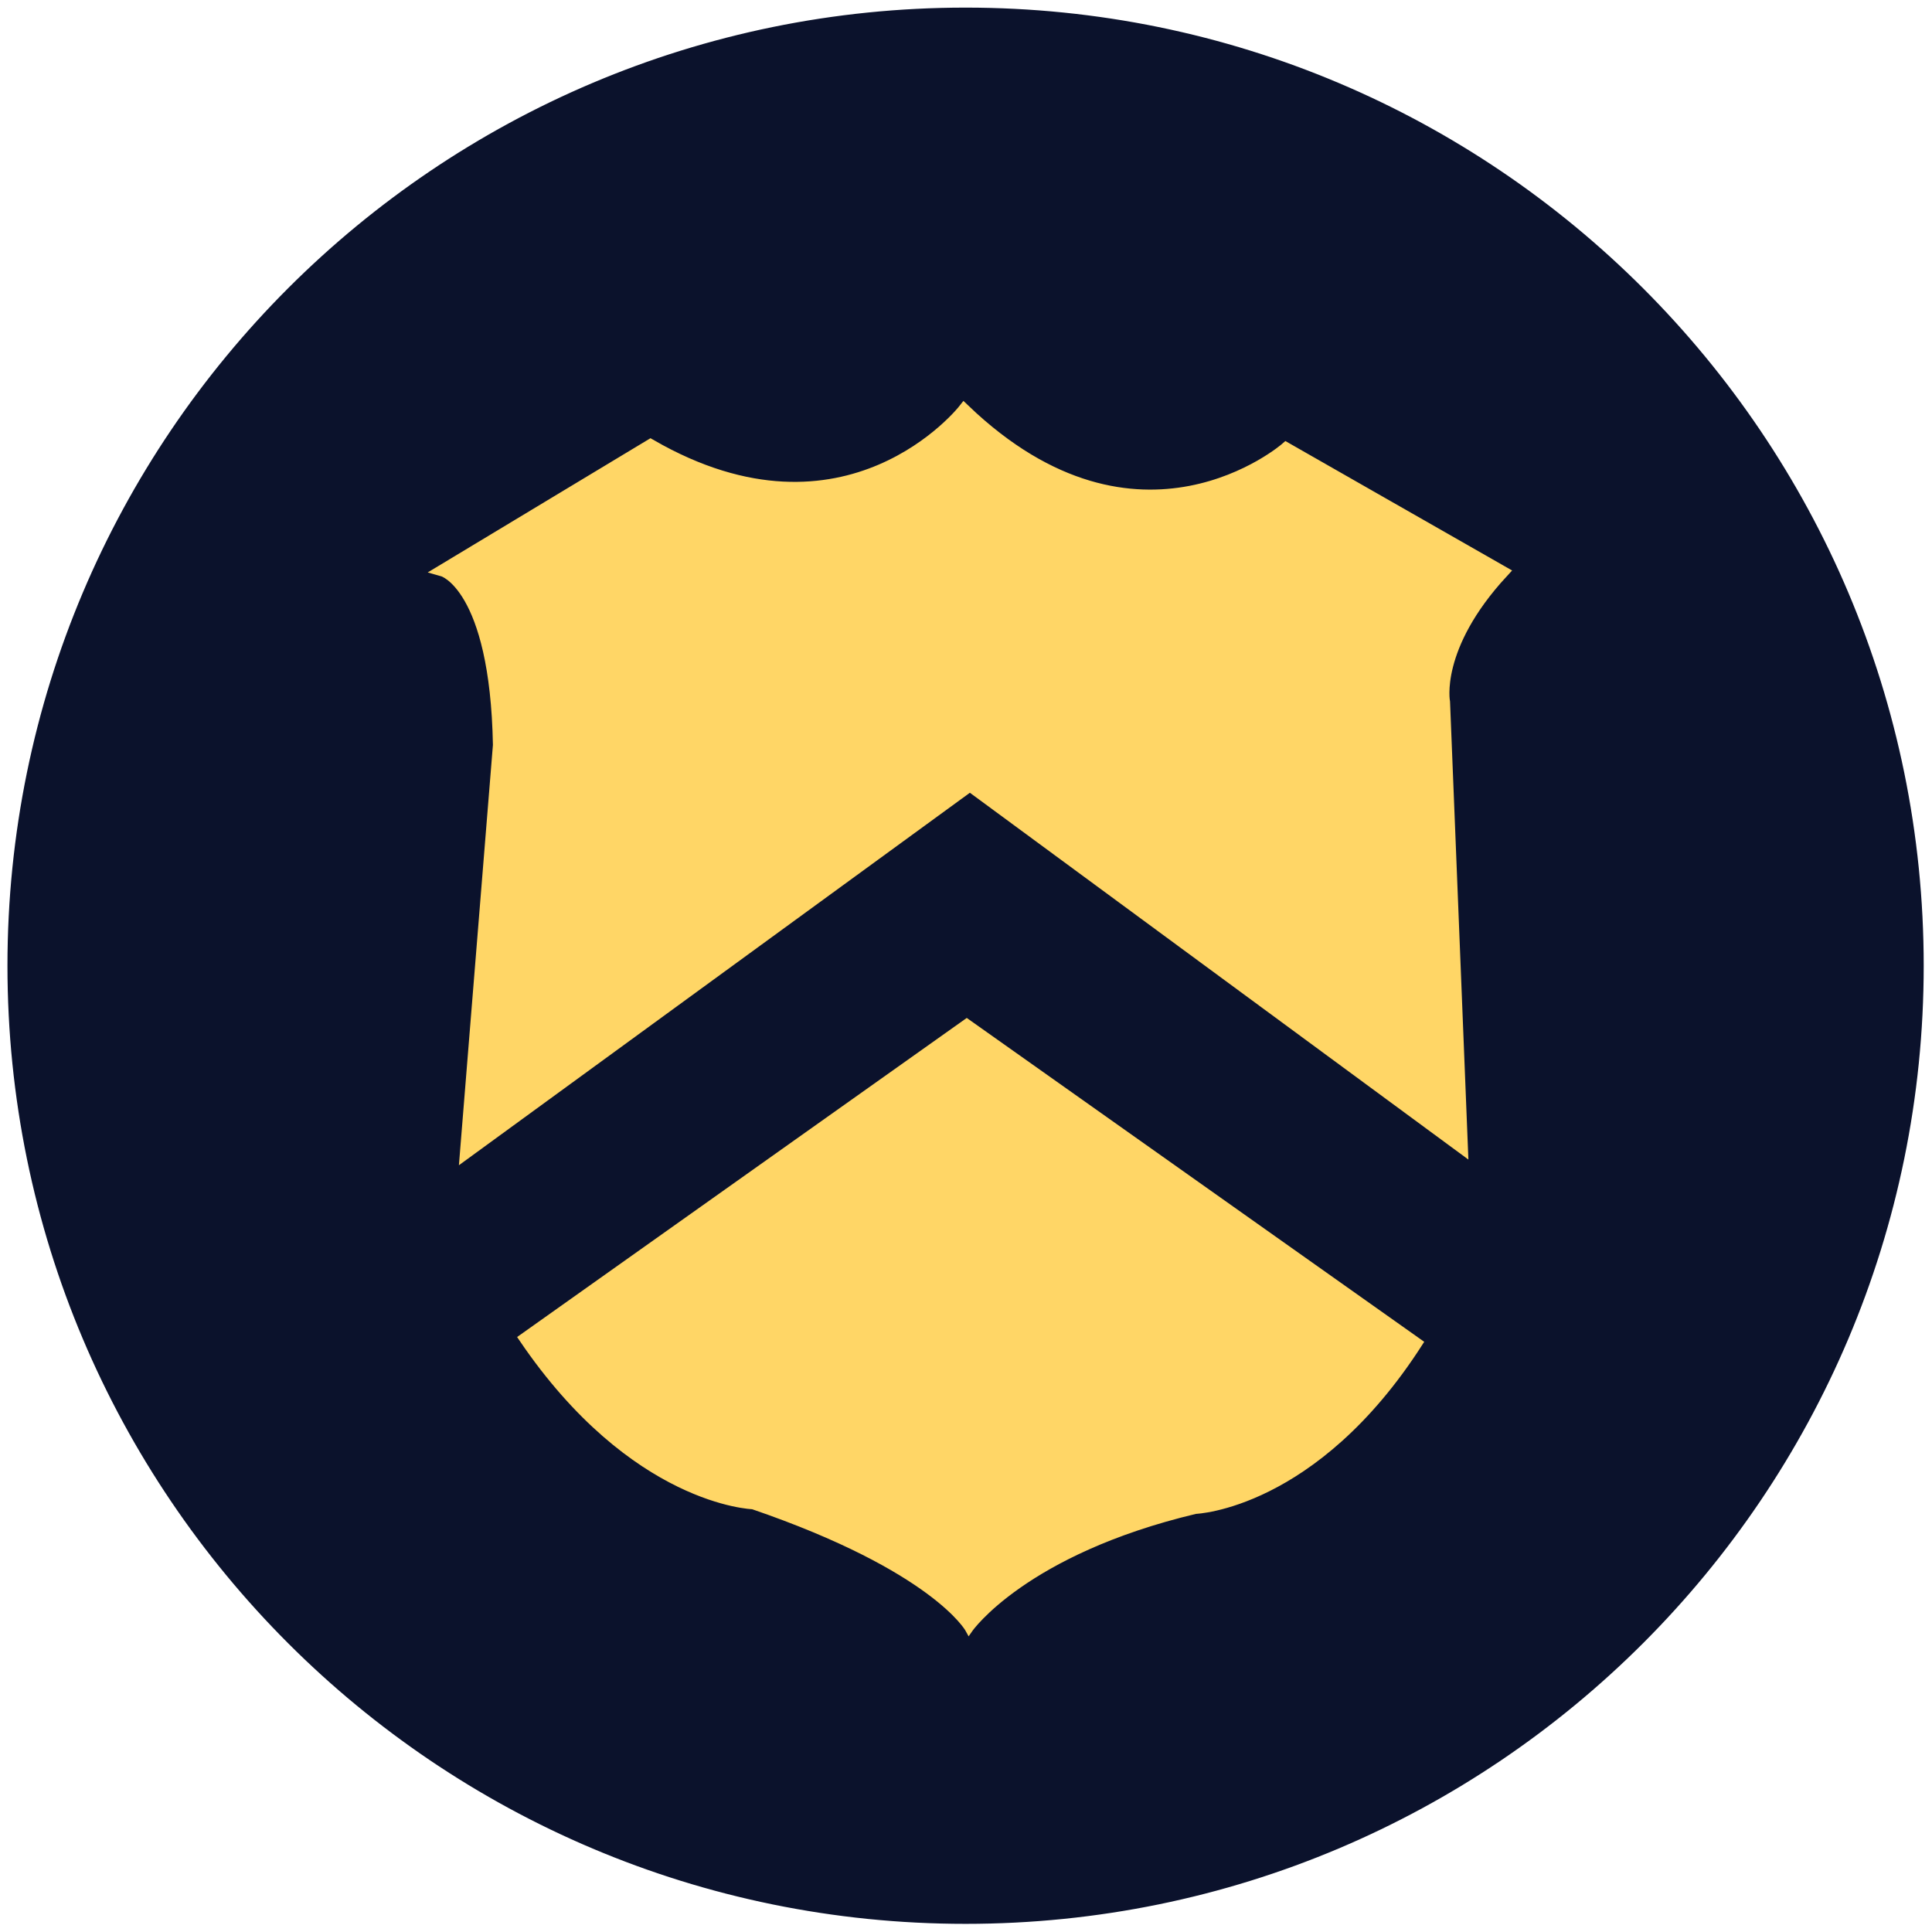
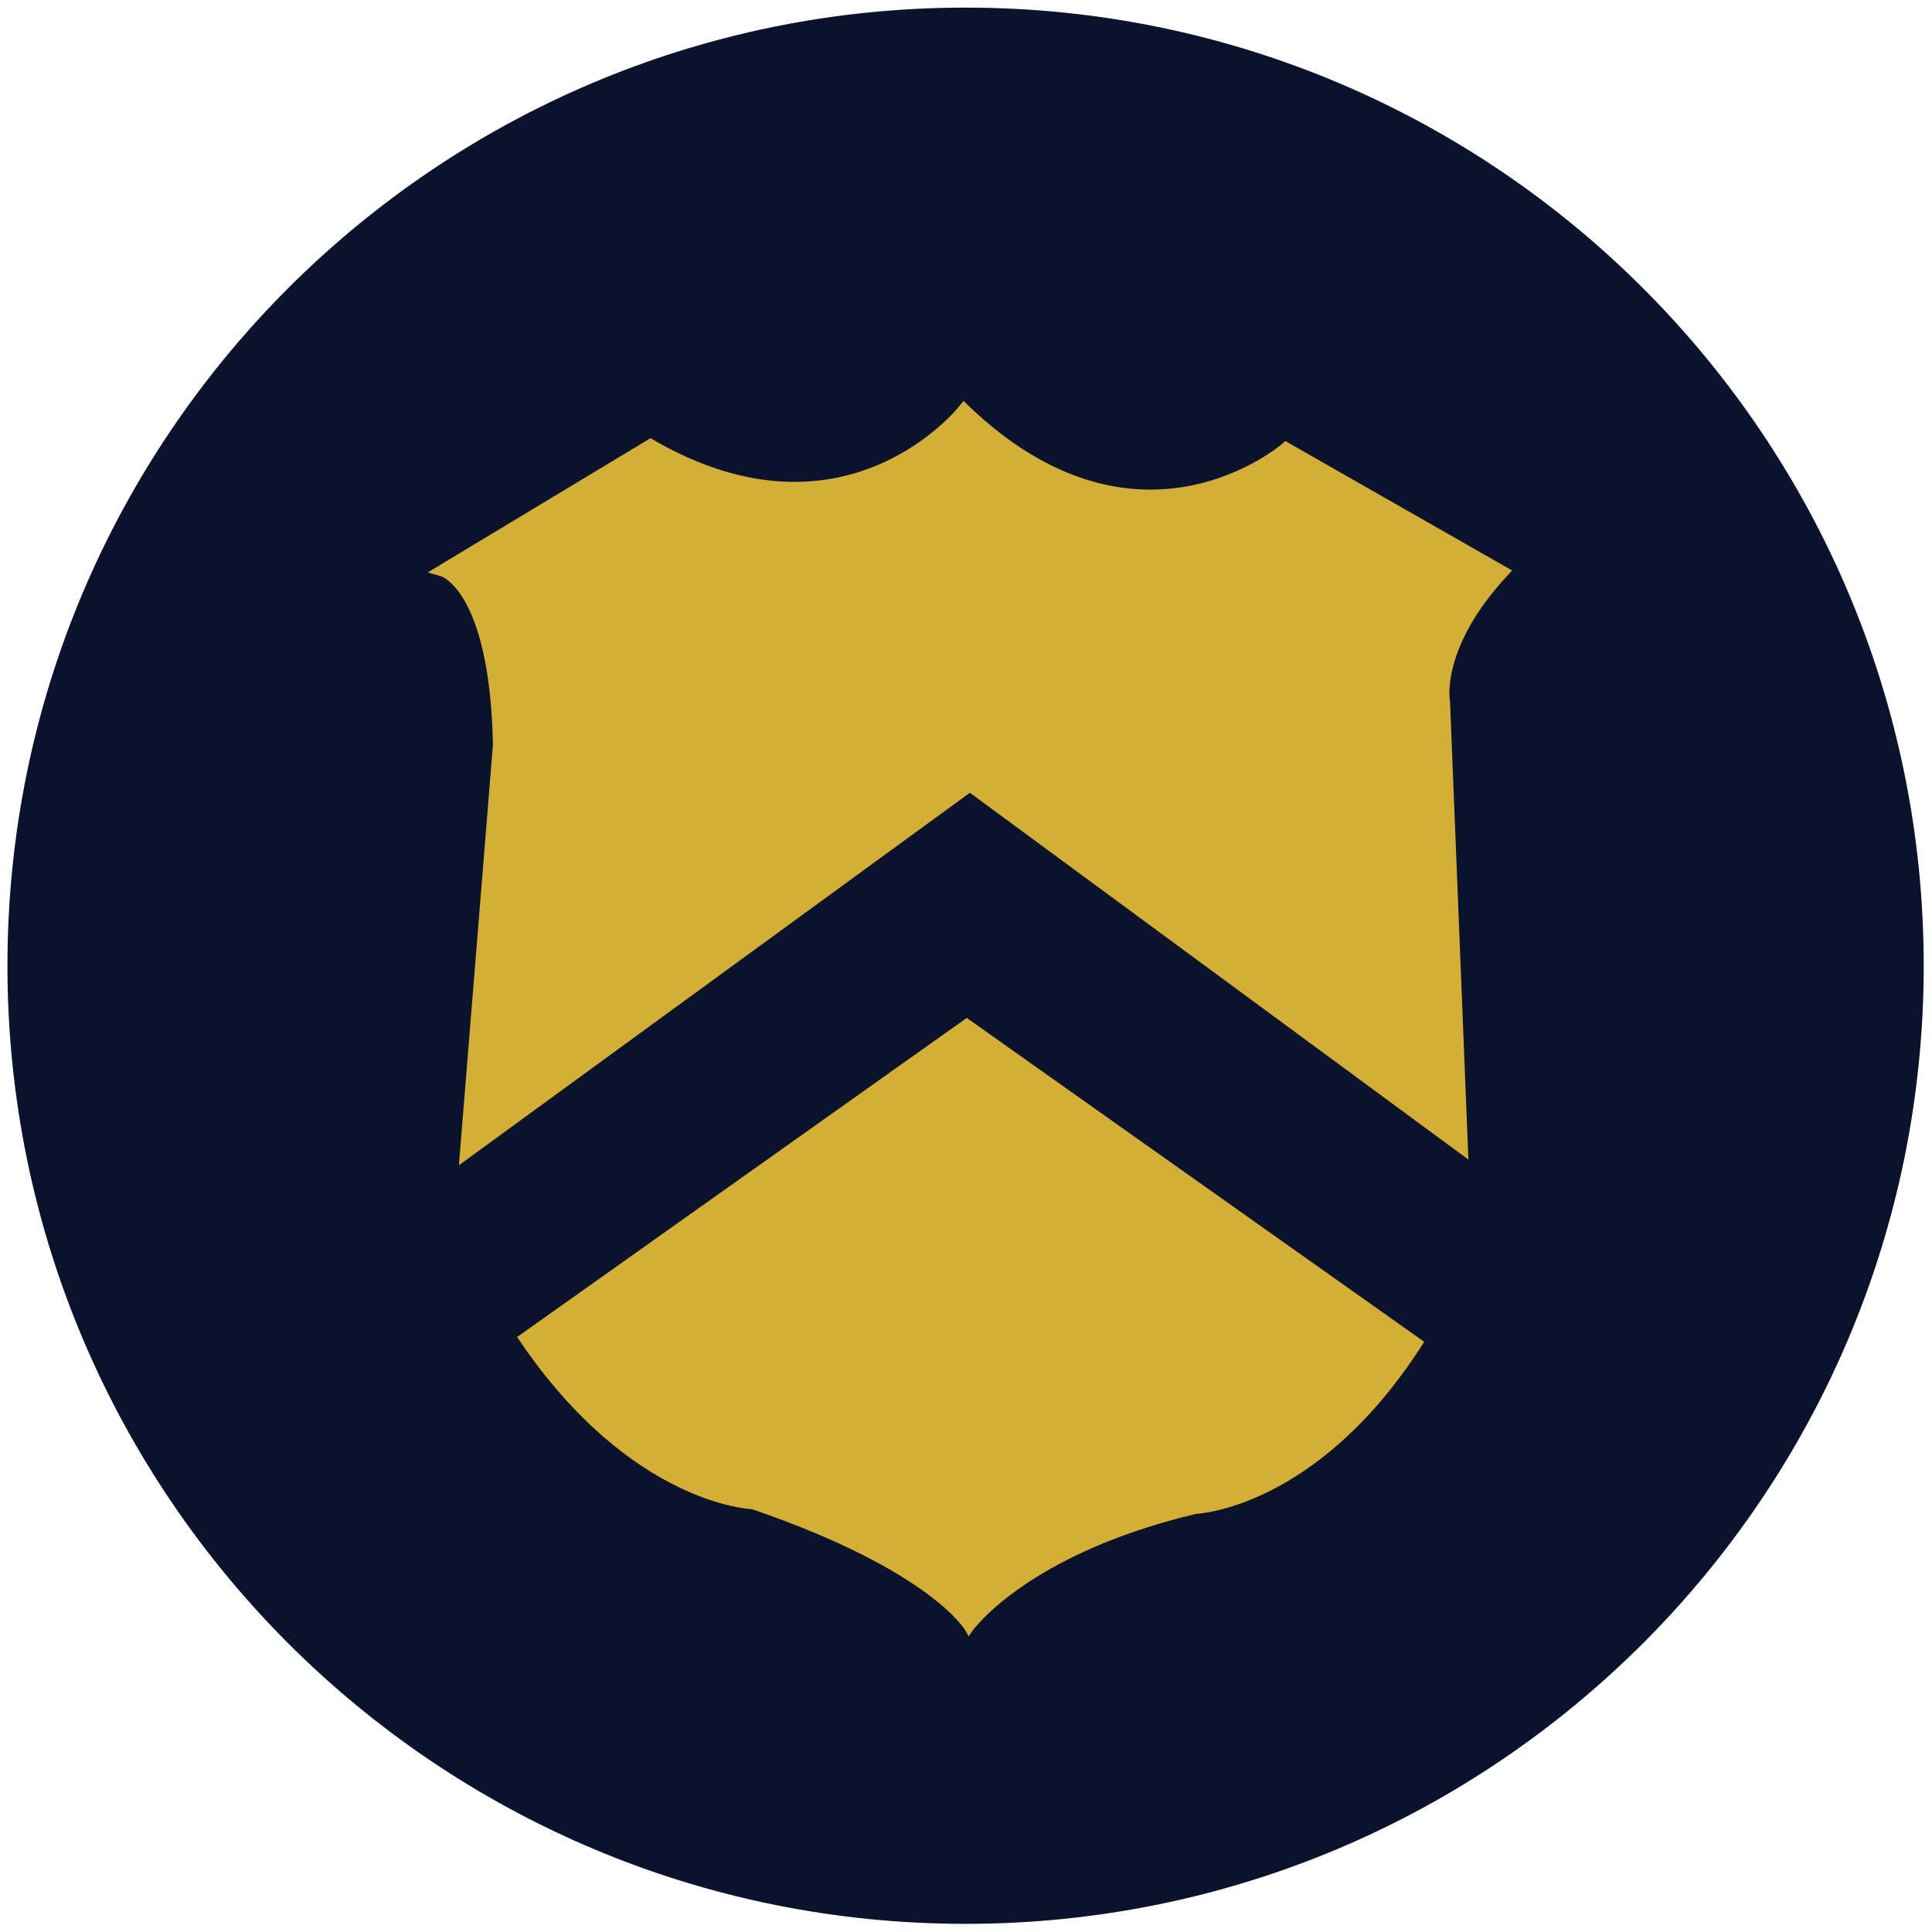
<svg xmlns="http://www.w3.org/2000/svg" width="246" height="246" viewBox="0 0 246 246">
  <path fill="#0b122c" stroke="#0b122c" stroke-width="1.056" d="M122.946 244.435c67.085 0 121.47-54.384 121.47-121.47 0-67.082-54.385-121.468-121.47-121.468S1.477 55.883 1.477 122.966c0 67.085 54.384 121.469 121.47 121.469z" />
-   <path fill="#ffd666" stroke="#ffd666" stroke-width="1.584" d="m59.361 146.713 4.195-51.841c-.378-20.318-7.127-22.246-7.127-22.246l26.405-15.91c25.069 14.45 39.92-4.493 39.92-4.493 22.204 21.26 41.007 4.9 41.007 4.9l27.518 15.71c-8.839 9.566-7.437 16.574-7.437 16.574l2.27 56.626-62.615-46.074z" />
-   <path fill="#ffd666" stroke="#ffd666" stroke-width="1.055" d="M123.386 207.358s6.923-9.912 28.822-15.122c0 0 15.105-.511 28.421-21.246l-57.532-40.73-56.528 40.113c14.132 20.84 29.3 21.272 29.3 21.272 23.226 7.951 27.517 15.713 27.517 15.713z" />
+   <path fill="#D4AF37" stroke="#D4AF37" stroke-width="1.584" d="m59.361 146.713 4.195-51.841c-.378-20.318-7.127-22.246-7.127-22.246l26.405-15.91c25.069 14.45 39.92-4.493 39.92-4.493 22.204 21.26 41.007 4.9 41.007 4.9l27.518 15.71c-8.839 9.566-7.437 16.574-7.437 16.574l2.27 56.626-62.615-46.074z" />
+   <path fill="#D4AF37" stroke="#D4AF37" stroke-width="1.055" d="M123.386 207.358s6.923-9.912 28.822-15.122c0 0 15.105-.511 28.421-21.246l-57.532-40.73-56.528 40.113c14.132 20.84 29.3 21.272 29.3 21.272 23.226 7.951 27.517 15.713 27.517 15.713z" />
  <path fill="none" d="M100.88 175.334c2.281 0 4.13-1.923 4.13-4.298 0-2.372-1.849-4.298-4.13-4.298s-4.13 1.926-4.13 4.298c0 2.376 1.85 4.298 4.13 4.298" />
  <path fill="none" d="m122.333 61.48-1.91 13.134-4.52-4.022-28.368 5.97s-5.294 7.663-10.394-.284l-3.39.717s.388 5.719 6.772 9.025l.182.004a2.27 2.27 0 0 0-.652 1.6c0 .532.18 1.022.482 1.407l-12.05 21.32s11.336 19.763 26.91 1.021L84.02 88.996c.286-.38.455-.856.455-1.373a2.27 2.27 0 0 0-.582-1.524l.408.01s4.983-.752 6.285-5.627l28.877-.112.039-.008-.422 9.95c1.013 3.506 3.844 3.152 3.844 3.152 3.422.355 3.776-3.178 3.777-3.184l-1.18-9.799h28.798c1.266 4.885 6.315 6.02 6.315 6.02l.539-.008a2.27 2.27 0 0 0-.655 1.601c0 .6.23 1.145.606 1.55l-11.543 22.27c15.421 18.864 26.914-.808 26.914-.808L164.488 89.46c.284-.38.453-.852.453-1.365 0-.65-.27-1.237-.703-1.649l.173-.001c6.412-3.258 6.844-8.97 6.844-8.97l-3.383-.748c-5.164 7.908-10.398.203-10.398.203l-28.314-6.196-4.953 3.87-1.754-12.77zM83.33 89.6l10.636 20.9-11.406.077.051-20.727c.257-.04.499-.127.719-.25zm-2.12.005q.131.072.272.125l.016 20.734h-12.04zm82.527.496 11.654 20.894h-11.908l-.073-20.754q.17-.056.326-.138zm-1.659.149q.16.05.326.076l-.072 20.727h-11.314zm-6.576 67.483c-6.046.016-7.638 4.368-7.917 10.56l-.051-.056s-2.181.355-2.653-1.418c0 0-.474 1.535-2.478 1.475l-62.948.06c-3.86 3.127.037 5.608.037 5.608h3.07v8.85h7.08v-7.08H86.81l.059 1.651h-1.594v-3.304h9.982l-.02 3.304h-1.464l-.058-1.662-2.834-.011-.034 7.081 7.117.082v-8.736l44.969-.058c1.536.058 2.123 1.832 2.123 1.832.413-2.069 2.539-1.832 2.539-1.832.471 5.91 2.482 10.469 7.966 10.505 6.61.04 7.668-6.506 7.668-13.927s-1.293-12.945-7.726-12.924zm.03 2.188c2.271-.046 4.193 2.365 4.343 5.511.104 2.242-.715 4.274-2.008 5.387l-.224.14c1.28.907 2.198 2.676 2.32 4.793.18 3.249-1.588 6.084-3.951 6.336-2.363.25-4.426-2.178-4.611-5.424-.125-2.241.68-4.285 1.963-5.42l.218-.212c-1.271-.928-2.176-2.714-2.277-4.834-.152-3.249 1.642-6.056 4.006-6.265a3 3 0 0 1 .22-.012" />
  <path fill="none" d="m82.614 88.185-.057 22.382 11.406-.078zm-1.135.93-12.023 21.34h12.039zm81.926.389.075 21.479 11.908.001zm-1.002.117-11.388 21.423h11.314z" />
-   <path fill="#ffd666" d="M82.294 85.959c-.83 0-1.502.726-1.502 1.627s.672 1.626 1.502 1.626 1.502-.726 1.502-1.626-.671-1.627-1.502-1.627m80.465.47c-.83 0-1.502.73-1.502 1.627 0 .9.671 1.627 1.502 1.627s1.502-.726 1.502-1.627c0-.897-.672-1.627-1.502-1.627" />
+   <path fill="#D4AF37" d="M82.294 85.959c-.83 0-1.502.726-1.502 1.627s.672 1.626 1.502 1.626 1.502-.726 1.502-1.626-.671-1.627-1.502-1.627m80.465.47c-.83 0-1.502.73-1.502 1.627 0 .9.671 1.627 1.502 1.627s1.502-.726 1.502-1.627c0-.897-.672-1.627-1.502-1.627" />
  <path fill="none" d="M123.093 241.184c65.024 0 117.734-52.713 117.734-117.734S188.117 5.715 123.093 5.715C58.073 5.715 5.36 58.43 5.36 123.45c0 65.02 52.713 117.734 117.734 117.734m0-28.387c49.344 0 89.347-40.003 89.347-89.347s-40.003-89.347-89.347-89.347-89.347 40.003-89.347 89.347 40.003 89.347 89.347 89.347" />
  <g fill="none">
    <path d="M66.188 170.33c-4.164-5.813-7.528-14.502-7.528-22.317l64.834-46.999 63.26 46.6c0 7.817-1.512 17.563-5.679 23.375l-57.969-41.786zM115.733 12.587l-12.117 1.457.264 3.506.424-.05c-.037-.676.058-1.234.277-1.669.222-.41.525-.72.887-.9.277-.146.742-.245 1.435-.33l1.79-.217 1.359 11.314c.1.827.077 1.373-.051 1.64-.222.411-.649.644-1.275.717l-.536.069.05.4 6.304-.76-.047-.402-.516.065q-.87.104-1.332-.317c-.228-.2-.383-.747-.496-1.666l-1.36-11.312 2.079-.25c.627-.076 1.129-.046 1.533.11.383.157.733.435 1.01.833.164.253.328.664.47 1.281l.424-.052zm15.907.055c-1.374.121-2.635.618-3.764 1.482-1.728 1.36-2.71 3.216-2.92 5.57q-.315 3.468 1.574 5.84c1.26 1.585 2.9 2.455 4.965 2.64 2.017.183 3.79-.404 5.36-1.779 1.544-1.353 2.433-3.172 2.634-5.414.198-2.199-.333-4.1-1.613-5.685s-2.898-2.475-4.826-2.648a8 8 0 0 0-1.41-.006zm1.138.771c1.411.128 2.468.721 3.186 1.78.897 1.347 1.218 3.296.99 5.83-.213 2.354-.818 4.042-1.834 5.036-.995 1.016-2.186 1.451-3.576 1.327-1.323-.119-2.311-.706-3.03-1.786q-1.37-2.093-1.042-5.724c.213-2.379.869-4.128 1.988-5.271.897-.913 1.995-1.31 3.318-1.192m10.832.889-.098.394.528.13q.525.13.917.503c.186.186.279.372.325.567.033.24-.045.753-.225 1.474l-2.303 9.385q-.323 1.31-.666 1.574-.527.428-1.42.207l-.523-.127-.097.393 6.21 1.527.098-.396-.525-.127a2 2 0 0 1-.899-.5c-.21-.192-.3-.378-.345-.573-.034-.24.046-.753.222-1.474l1.125-4.572 2.621.646c.484.119.837.276 1.047.465q.345.293.443.736c.067.295.056.73-.084 1.299l.393.098 1.207-4.92-.393-.096c-.285.788-.61 1.262-.96 1.457-.347.192-.819.215-1.43.063l-2.625-.645 1.396-5.685 3.194.785c.742.182 1.296.39 1.609.627.316.219.561.531.728.896q.274.59.287 1.67l.372.096.628-3.235zm-43.446.293-5.046 1.435.113.39.496-.14c.587-.167 1.04-.133 1.387.098.255.158.519.669.771 1.557l2.365 8.295-11.867-8.28-3.853 1.098.11.389c.41-.119.72-.183.954-.18.457.037.798.08 1.057.168.265.112.677.322 1.23.705l2.842 9.984c.231.8.292 1.344.207 1.627-.155.441-.54.739-1.166.918l-.498.14.11.39 5.046-1.436-.11-.389-.52.145c-.563.16-1.02.128-1.387-.094-.256-.161-.496-.678-.748-1.567l-2.518-8.835 12.738 8.874.389-.11-3.45-12.106c-.227-.8-.288-1.346-.206-1.629.155-.441.538-.739 1.146-.912l.522-.147zm63.705 5.6-1.62 3.12.386.18q.489-.891 1.113-1.271c.405-.235.827-.337 1.229-.297.313.021.764.177 1.396.472l1.633.758-4.797 10.336c-.35.754-.66 1.207-.906 1.365-.408.234-.891.208-1.463-.057l-.49-.228-.174.367 5.762 2.674.17-.367-.47-.22q-.797-.367-.962-.966c-.091-.292.064-.841.453-1.678l4.797-10.333 1.9.88c.572.265.983.554 1.244.9.24.335.396.756.42 1.24.01.3-.07.736-.273 1.335l.387.182 1.337-3.254zm-82.919.47-10.43 4.857.17.37.49-.229c.551-.256 1.016-.322 1.366-.164.277.119.607.61 1.006 1.469l4.101 8.796c.304.654.47 1.122.483 1.366a.8.8 0 0 1-.198.687 2.24 2.24 0 0 1-.793.645l-.49.228.17.37 10.43-4.862-.416-3.93-.409.188c-.036 1.037-.182 1.85-.398 2.449-.176.478-.407.833-.705 1.098-.301.264-.82.58-1.578.933l-2.285 1.065c-.39.18-.655.256-.813.228a.52.52 0 0 1-.427-.17c-.12-.094-.312-.454-.588-1.047l-2.08-4.466 2.976-1.391c.572-.265 1.01-.395 1.363-.383.323-.002.591.093.828.281.189.137.468.528.875 1.133l.366-.17-2.196-4.714-.369.17c.323.796.388 1.41.184 1.878-.161.347-.615.71-1.39 1.073l-2.981 1.386-2.492-5.347 3.714-1.73c.654-.305 1.14-.485 1.453-.506.414-.019.755.073 1.041.261.317.201.687.624 1.164 1.272l.387-.18zm97.107 6.281-.228.338.45.3q.42.285.688.792a.92.92 0 0 1 .112.642q-.078.357-.717 1.31l-5.393 8.016q-.757 1.118-1.168 1.25c-.425.146-.9.046-1.406-.295l-.447-.3-.225.335 5.305 3.569.224-.334-.447-.301a2 2 0 0 1-.672-.78 1.1 1.1 0 0 1-.127-.656c.052-.237.304-.69.717-1.308l2.541-3.775 5.736 3.86-2.54 3.774q-.758 1.122-1.169 1.25c-.444.134-.899.046-1.404-.295l-.447-.3-.225.337 5.305 3.57.224-.337-.43-.29c-.297-.2-.529-.464-.708-.802a1.15 1.15 0 0 1-.11-.645c.052-.234.306-.69.72-1.308l5.392-8.014c.401-.596.718-.982.916-1.119a.82.82 0 0 1 .697-.185c.35.045.676.16.974.361l.434.29.225-.339-5.305-3.568-.228.336.449.3c.28.19.508.454.67.78a.9.9 0 0 1 .13.656q-.077.355-.716 1.309l-2.405 3.566-5.732-3.86 2.399-3.568c.401-.599.715-.982.916-1.119a.94.94 0 0 1 .697-.185c.347.045.677.159.957.347l.451.305.225-.338zm-110.755.121-3.46 2.438 2.345 12.61-11.115-6.445-3.498 2.46.233.331c.499-.35.906-.554 1.234-.593.298-.046.55 0 .76.101.295.15.636.514 1.014 1.049l5.609 7.974c.477.682.713 1.18.728 1.471-.002.468-.267.876-.78 1.238l-.442.309.232.332 4.291-3.018-.234-.332-.442.31c-.477.339-.917.454-1.34.366-.295-.067-.69-.476-1.222-1.23l-5.74-8.162 11.943 6.963.297-.208-2.532-13.58 5.737 8.16c.48.682.718 1.174.73 1.466.018.456-.265.876-.78 1.238l-.443.314.235.33 5.23-3.68-.234-.331-.422.298c-.499.35-.94.47-1.342.366-.295-.067-.71-.464-1.24-1.221l-5.61-7.974c-.48-.682-.718-1.174-.73-1.47 0-.468.266-.872.8-1.25l.423-.298zM193.33 37.645l-.278.297.395.367c.447.414.684.818.666 1.201-.003.304-.337.795-.979 1.488l-6.607 7.112c-.49.526-.861.859-1.08.962a.81.81 0 0 1-.71.075 2.2 2.2 0 0 1-.897-.492l-.397-.37-.273.3 8.427 7.827 3.487-1.863-.332-.309c-.974.356-1.779.53-2.415.555-.51.018-.927-.064-1.283-.24-.359-.18-.85-.543-1.46-1.112l-1.85-1.714c-.313-.292-.48-.508-.516-.666a.52.52 0 0 1 0-.463c.043-.146.3-.455.744-.936l3.356-3.615 2.408 2.24c.462.43.75.784.871 1.116.125.298.134.584.049.873-.055.225-.311.633-.719 1.238l.295.277 3.541-3.812-.295-.276c-.617.597-1.166.889-1.674.873-.383-.015-.887-.301-1.513-.882l-2.41-2.239 4.015-4.322 3.002 2.79c.53.489.876.875 1.015 1.157.174.375.216.725.149 1.063-.067.368-.319.87-.738 1.557l.312.289 2.123-2.516zM48.919 40.78l-8.6 8.662 2.383 2.585.301-.3q-.67-.762-.818-1.479c-.08-.462-.033-.892.14-1.26.128-.285.429-.652.918-1.148l1.268-1.277 8.088 8.025c.593.587.912 1.032.976 1.318.082.462-.107.907-.55 1.354l-.384.386.29.282 4.474-4.504-.289-.285-.365.367q-.617.621-1.238.578c-.305-.015-.765-.35-1.422-.998l-8.086-8.027 1.475-1.487c.444-.447.859-.735 1.27-.863a2.3 2.3 0 0 1 1.306.028c.286.094.67.315 1.166.71l.3-.304zm160.076 12.747-2.941 1.926.248.346q.862-.534 1.591-.563c.469-.006.885.11 1.22.344.26.17.574.527.982 1.096l1.056 1.459-9.244 6.662c-.675.49-1.169.73-1.46.748-.47.006-.879-.255-1.247-.766l-.316-.44-.328.239 3.713 5.148.33-.236-.305-.42c-.34-.475-.466-.912-.365-1.317.064-.295.465-.7 1.217-1.238l9.243-6.662 1.223 1.698c.368.51.587.967.645 1.396.045.41-.025.851-.24 1.283-.14.268-.424.609-.895 1.031l.252.348 2.756-2.181zM38.253 54.53a4.26 4.26 0 0 0-2.178.756q-.939.684-2.385 2.602l-3.267 4.334.326.244.338-.451c.337-.447.723-.697 1.136-.721.32-.012.838.238 1.592.807l7.717 5.812c.681.517 1.073.895 1.158 1.156q.242.69-.328 1.443l-.338.452.322.244 3.848-5.108-.323-.244-.351.469c-.338.45-.71.679-1.123.703-.32.015-.837-.234-1.594-.803l-3.47-2.617c.07-.09.155-.166.222-.258l.176-.234c.137-.18.313-.411.523-.73l8.625.156 2.399-3.186-.323-.242c-.56.593-1.114.99-1.68 1.215-.565.192-1.453.288-2.663.248l-5.276-.113c.53-1.15.722-2.19.534-3.067-.174-.89-.646-1.611-1.364-2.156a3.42 3.42 0 0 0-2.253-.71zm-.89 2.108c.593.045 1.166.272 1.731.699.758.569 1.17 1.332 1.22 2.275.086.937-.318 1.956-1.173 3.09-.04.055-.095.124-.15.197-.067.089-.133.181-.215.287l-4.965-3.738c.326-.657.613-1.146.871-1.49q.854-1.131 2.084-1.305.302-.037.598-.015m180.596 9.636-.359.186.256.502c.258.499.312.95.154 1.334-.128.295-.576.652-1.416 1.084l-8.6 4.406c-.76.39-1.27.578-1.544.539q-.726-.081-1.156-.924l-.258-.5-.36.184 2.916 5.689.36-.182-.264-.523c-.258-.499-.301-.933-.146-1.316.127-.292.577-.653 1.42-1.084l3.867-1.983c.051.1.08.212.132.313.052.1.096.18.135.26.104.2.237.462.432.79l-3.9 7.696 1.816 3.546.361-.185c-.289-.764-.407-1.436-.361-2.041.073-.596.377-1.434.94-2.508l2.4-4.695c.806.976 1.657 1.603 2.527 1.816.876.234 1.733.124 2.533-.287.76-.392 1.3-.97 1.625-1.719.304-.739.386-1.513.268-2.289q-.207-1.144-1.303-3.279zm1.022 4.262c.447.578.766 1.05.96 1.43.433.842.522 1.654.266 2.445-.264.766-.792 1.365-1.634 1.797-.84.432-1.707.472-2.576.107-.88-.334-1.623-1.142-2.268-2.404-.03-.06-.074-.139-.113-.22-.052-.101-.104-.202-.168-.321zm-194.155.988-.18.34 8.463 10.347c.748.9 1.168 1.604 1.32 2.09.076.244.008.666-.184 1.278l.36.185 2.181-4.166-.359-.19c-.374.618-.693.983-.945 1.08-.265.116-.479.133-.698.02-.24-.124-.557-.445-.959-.935l-1.617-1.965 2.686-5.127 2.281.203c.754.064 1.287.165 1.566.311.22.116.347.31.41.572.046.253-.041.662-.29 1.192l.357.189 2.726-5.207-.359-.19c-.322.52-.68.864-1.098 1.028-.425.182-1.17.201-2.248.119zm2.685 2.297 6.506.584-2.36 4.508zm-3.703 7.027a3.5 3.5 0 0 0-1.203.184c-.8.283-1.449.738-1.99 1.355-.517.627-1.009 1.573-1.465 2.82l-1.892 5.135.38.14.194-.529q.291-.79.888-1.04c.302-.104.862.006 1.75.331l9.067 3.336c.803.295 1.287.545 1.445.77q.429.593.103 1.478l-.195.53.38.14 2.208-6.002-.38-.14-.194.527c-.195.53-.49.876-.88 1.022-.303.103-.869.014-1.757-.311l-4.1-1.508c.271-.404.49-.806.7-1.183.182-.365.334-.72.459-1.057.505-1.372.544-2.582.103-3.607-.444-1.004-1.234-1.727-2.375-2.147a3.9 3.9 0 0 0-1.246-.244zM225.63 81.86l-.383.127.17.515c.195.578.207 1.047.01 1.375-.15.262-.68.531-1.577.832l-9.203 3.072c-.684.229-1.169.34-1.412.329a.81.81 0 0 1-.662-.28 2.2 2.2 0 0 1-.549-.861l-.17-.51-.386.127 3.644 10.914 3.951.037-.142-.43c-1.025-.155-1.816-.39-2.385-.676-.456-.228-.786-.498-1.014-.824-.225-.328-.483-.885-.748-1.675l-.797-2.391c-.134-.405-.179-.676-.136-.834a.53.53 0 0 1 .222-.404c.107-.11.483-.258 1.104-.465l4.677-1.56 1.041 3.117c.198.599.278 1.05.229 1.396a1.28 1.28 0 0 1-.377.791c-.158.17-.579.408-1.227.742l.131.383 4.934-1.644-.127-.383c-.828.225-1.45.218-1.89-.037-.33-.201-.633-.69-.903-1.502l-1.041-3.12 5.597-1.867 1.295 3.887c.228.684.35 1.19.334 1.504-.027.413-.155.74-.377 1.004-.234.292-.695.61-1.394 1.011l.136.405 3.069-1.19zM22.568 83.296c.62-.06 1.218.015 1.832.24.888.326 1.511.847 1.867 1.577q.544 1.063.149 2.14c-.08.21-.185.436-.307.703-.152.28-.333.576-.527.91l-5.813-2.138c.076-.596.178-1.063.309-1.422.21-.572.521-1.03.947-1.404.417-.35.95-.56 1.543-.606m-6.443 11.166-2.44 11.244.399.086.113-.53c.131-.593.355-1.003.696-1.185.261-.15.855-.113 1.777.088l9.486 2.054c.703.152 1.178.303 1.379.44q.341.177.428.578c.088.34.103.689.033 1.017l-.115.53.396.086 2.44-11.246-3.383-2.047-.094.441c.803.657 1.361 1.262 1.705 1.797.277.429.42.828.451 1.227.028.398-.036 1.007-.213 1.822l-.533 2.463c-.091.42-.192.672-.31.785a.52.52 0 0 1-.395.238c-.146.04-.547-.024-1.185-.164l-4.822-1.047.699-3.213c.13-.617.296-1.042.515-1.316.195-.255.435-.41.727-.486.222-.067.705-.055 1.431-.012l.086-.397-5.081-1.103-.086.394c.824.228 1.357.552 1.603.996.183.338.194.918.012 1.754l-.697 3.213-5.768-1.25.871-4.006c.153-.705.307-1.203.477-1.464.237-.341.515-.557.838-.672.353-.131.913-.17 1.719-.155l.09-.42zm200.088 4.863-.398.067.767 4.64.4-.066c-.072-.718-.038-1.2.108-1.432.14-.25.297-.39.543-.433.265-.043.709.023 1.326.171l2.473.592.943 5.713-1.943 1.21c-.642.402-1.124.643-1.437.694-.244.04-.464-.036-.674-.207-.189-.176-.364-.556-.483-1.13l-.398.066.957 5.796.398-.062c-.054-.608.026-1.102.26-1.482.228-.405.814-.864 1.72-1.448l11.422-7.138-.064-.377-12.984-3.174c-1.14-.267-1.898-.575-2.314-.873-.207-.146-.406-.525-.622-1.127zm6.08 3.766 6.375 1.568-5.547 3.453zm-201.781 6.658c-1.552-.088-2.92.194-4.153.824-1.207.654-2.118 1.527-2.677 2.668-.581 1.116-.924 2.81-1.05 5.015l-.343 6.069.404.023.032-.562c.033-.563.213-.978.545-1.23.258-.19.847-.27 1.769-.218l9.644.547c.834.046 1.365.168 1.606.338.389.27.565.734.529 1.363l-.03.559.405.025.377-6.656c.164-2.877-.503-5.078-1.975-6.584q-1.98-2.008-5.084-2.181zm-.053 2.521q3.066.174 4.76 1.963c1.128 1.168 1.654 2.618 1.56 4.307-.036.626-.192 1.408-.447 2.318l-12.656-.715c-.155-.846-.224-1.617-.188-2.268.1-1.755.767-3.159 2.02-4.193q1.883-1.584 4.95-1.412m209.208 4.248c-.633.012-1.193.156-1.707.457-.49.28-.955.69-1.375 1.238s-.966 1.482-1.666 2.777c-.7 1.293-1.137 2.066-1.36 2.364-.306.432-.664.754-1.044.96-.356.21-.736.308-1.098.311-.675.012-1.24-.25-1.746-.758-.48-.532-.738-1.25-.754-2.175a4.7 4.7 0 0 1 .48-2.19c.35-.681.795-1.16 1.306-1.507.535-.323 1.32-.606 2.396-.803l-.005-.408-5.11.085.006.405c.337.04.587.125.703.234.112.091.16.246.164.426.003.182-.103.631-.34 1.355-.213.724-.341 1.203-.38 1.428-.062.383-.08.786-.071 1.215.021 1.396.443 2.517 1.268 3.38.848.867 1.825 1.277 2.95 1.258a3.76 3.76 0 0 0 1.704-.431 4.5 4.5 0 0 0 1.4-1.217c.399-.502.944-1.481 1.662-2.887.898-1.727 1.623-2.818 2.159-3.277.377-.322.778-.488 1.228-.494.608-.01 1.13.229 1.611.719.48.486.715 1.133.727 1.879a4.2 4.2 0 0 1-.483 1.99 3.6 3.6 0 0 1-1.374 1.463c-.578.37-1.364.608-2.352.757l.005.407 5.156-.084-.005-.405c-.338-.06-.566-.17-.682-.283a.64.64 0 0 1-.185-.468c-.003-.159.082-.454.256-.862.368-.906.555-1.741.543-2.55-.022-1.263-.42-2.317-1.223-3.114-.779-.821-1.708-1.21-2.764-1.195zm3.334 13.412-.076.558c-.076.557-.265.942-.59 1.149-.322.203-.921.261-1.834.136l-5.78-.789c-1.785-.24-3.003-.295-3.685-.136-1.003.203-1.822.708-2.494 1.457-.669.75-1.126 1.936-1.345 3.542-.204 1.497-.07 2.696.392 3.645.487.93 1.1 1.603 1.887 2.008.763.398 1.9.711 3.373.912l6.004.816c.824.113 1.328.248 1.529.434.45.38.632.861.556 1.44l-.076.558.403.054.705-5.197-.4-.054-.077.556c-.076.557-.289.96-.638 1.186-.274.167-.868.2-1.784.076l-5.98-.813c-1.585-.216-2.682-.501-3.287-.878-.636-.36-1.099-.967-1.418-1.786-.322-.815-.404-1.712-.273-2.673.103-.758.324-1.387.662-1.862.337-.477.728-.833 1.187-1.043.466-.234 1.046-.337 1.819-.343.75-.012 1.405.03 1.986.109l6.449.877c.824.112 1.346.272 1.59.488.343.32.487.77.402 1.397l-.076.556.4.055.871-6.38zM23.98 132.312l.07.444c.985.322 1.728.684 2.242 1.058.414.301.693.622.863.98.17.363.336.953.467 1.774l.394 2.49c.067.423.065.697 0 .846a.52.52 0 0 1-.288.361c-.122.089-.52.177-1.164.278l-4.87.775-.515-3.248c-.1-.623-.102-1.076.004-1.414a1.28 1.28 0 0 1 .502-.719c.183-.143.635-.307 1.328-.529l-.064-.4-5.137.814.065.403c.852-.089 1.46.018 1.855.343.29.25.511.784.645 1.63l.517 3.245-5.828.928-.642-4.049c-.113-.711-.148-1.228-.084-1.535.097-.404.275-.706.537-.932.28-.249.789-.49 1.543-.769l-.067-.422-3.224.672 1.806 11.363.399-.06-.086-.536c-.094-.599-.03-1.068.219-1.357.191-.237.755-.416 1.69-.565l9.583-1.521c.712-.113 1.21-.145 1.445-.094a.8.8 0 0 1 .608.383c.206.286.347.605.402.94l.084.533.398-.065-1.802-11.363zm192.288 12.047-1.89 6.107.386.121.174-.56c.167-.538.438-.879.818-1.043.298-.122.866-.06 1.77.217l4.152 1.287c-.033.106-.088.207-.119.316l-.088.28c-.067.212-.153.493-.244.867l-8.166 2.777-1.177 3.806.386.12c.326-.749.713-1.312 1.166-1.713.472-.374 1.273-.763 2.426-1.137l4.998-1.682c-.107 1.263.067 2.304.539 3.065.465.778 1.153 1.298 2.013 1.566a3.43 3.43 0 0 0 2.364-.094 4.25 4.25 0 0 0 1.79-1.45q.654-.965 1.36-3.255l1.605-5.185-.388-.12-.164.54c-.168.535-.444.9-.825 1.064-.298.119-.87.061-1.773-.218l-9.228-2.854c-.818-.252-1.313-.478-1.48-.697q-.462-.566-.184-1.469l.168-.539zm-186.462.926-.383.125.162.492c.11.34.13.691.063 1.068a1.1 1.1 0 0 1-.309.574c-.185.156-.664.36-1.373.59l-9.181 3c-.684.225-1.169.334-1.412.319a.8.8 0 0 1-.66-.282 2.3 2.3 0 0 1-.551-.886l-.16-.493-.385.125 1.984 6.08.387-.125-.168-.513a2 2 0 0 1-.053-1.028.9.9 0 0 1 .305-.597q.279-.231 1.37-.586l4.09-1.336 2.143 6.57-4.087 1.336c-.685.225-1.17.334-1.41.318a.94.94 0 0 1-.66-.283 2.2 2.2 0 0 1-.546-.863l-.167-.514-.385.125 1.986 6.08.385-.125-.166-.513a2.1 2.1 0 0 1-.059-1.051.92.92 0 0 1 .307-.574q.282-.233 1.373-.586l9.181-3q1.287-.421 1.69-.268c.429.143.739.518.927 1.096l.166.514.387-.13-1.986-6.075-.387.125.172.513c.103.32.122.67.049 1.026-.052.276-.16.455-.303.595-.186.155-.665.359-1.371.59l-4.322 1.412-2.147-6.57 4.322-1.412q1.286-.42 1.69-.267c.432.164.737.517.926 1.095l.17.514.382-.127zm192.542 5.408 5.937 1.836c-.085.73-.186 1.286-.314 1.697q-.42 1.354-1.518 1.934c-.724.365-1.52.422-2.424.142-.903-.277-1.551-.855-1.92-1.725-.395-.851-.36-1.95.06-3.306.017-.064.044-.15.071-.234zm-12.045 10.92-2.793 5.755.366.176.216-.443c.268-.548.605-.887 1.006-.99.292-.086.846.058 1.676.462l3.426 1.66 3.482 5.67c.432.709.739 1.26.885 1.68.155.401.232.815.238 1.217-.015.392-.065.696-.14.857l-.128.266.362.175 2.271-4.681-.363-.176q-.25.517-.506.73c-.256.214-.358.229-.541.24a.94.94 0 0 1-.566-.075q-.453-.22-1.102-1.284l-2.855-4.638 5.671-.703c.825-.1 1.349-.097 1.592.021.283.137.437.386.45.717a2 2 0 0 1-.188.959l-.147.305.362.177 2.783-5.732-.363-.18c-.12.244-.258.426-.38.52-.459.377-.818.602-1.058.688-.24.082-.785.17-1.67.292l-7.447.916-3.142-1.525c-.748-.365-1.197-.68-1.352-.93-.225-.41-.191-.894.082-1.462l.238-.489zm-173.795 1.98-.358.186.235.46q.399.782.166 1.358c-.11.283-.568.62-1.389 1.039l-10.142 5.199-.955-1.861c-.286-.563-.432-1.044-.426-1.479.015-.41.153-.837.43-1.232.179-.244.508-.538 1.04-.885l-.199-.383-3.052 1.742 5.568 10.861 3.197-1.462-.195-.38q-.93.402-1.656.319c-.466-.067-.86-.244-1.155-.523-.234-.21-.489-.608-.808-1.229l-.82-1.603 10.136-5.197c.742-.38 1.266-.547 1.559-.52.462.067.829.383 1.115.945l.246.48.363-.185zm69.707 53.237-3.9 1.07.094.36q.79-.197 1.19-.125c.176.03.346.108.458.242s.169.329.172.557c.01.322-.071 1.016-.266 2.078l-1.447 7.92c-.161.885-.305 1.407-.402 1.572a.98.98 0 0 1-.498.343c-.24.07-.69.036-1.381-.068l-.074.399 5.53 1.011.073-.398c-.66-.143-1.094-.271-1.295-.42a.8.8 0 0 1-.336-.541c-.024-.234.025-.752.174-1.57l2.26-12.367zm29.169.705a4.2 4.2 0 0 0-.897.016c-1.426.176-2.511.923-3.253 2.262a5.82 5.82 0 0 0-.688 3.597c.164 1.317.675 2.341 1.512 3.053.836.712 1.78 1.005 2.804.877.916-.113 1.898-.596 2.948-1.475a9.9 9.9 0 0 1-1.153 3.701c-.626 1.165-1.315 1.999-2.066 2.522a5.94 5.94 0 0 1-2.55.994l.05.402.625-.076a6.73 6.73 0 0 0 3.674-1.633c1.31-1.113 2.302-2.44 2.931-3.945a9.33 9.33 0 0 0 .637-4.746c-.228-1.831-.957-3.306-2.158-4.426-.746-.673-1.545-1.043-2.416-1.123m-23.564.46-1.691 3.41.305.158c.438-.688.969-1.163 1.601-1.452.374-.173.965-.219 1.795-.152l4.08.322-5.494 13.033 1.233.098 6.095-14.362.033-.426zm13.092.247c-1.238.028-2.242.41-2.969 1.121-.727.715-1.09 1.555-1.068 2.522.012.63.207 1.232.556 1.81s1.132 1.326 2.342 2.266c-1.083.809-1.83 1.549-2.244 2.209q-.654.957-.633 1.97c.019.834.35 1.592.998 2.297.806.858 1.938 1.283 3.356 1.252 1.283-.03 2.329-.435 3.123-1.195.77-.757 1.155-1.643 1.13-2.701-.018-.83-.302-1.612-.88-2.342-.441-.553-1.313-1.32-2.617-2.281 1.22-.815 2.039-1.508 2.431-2.102.368-.593.56-1.158.547-1.72-.018-.834-.395-1.568-1.152-2.203-.755-.636-1.73-.927-2.92-.903m9.443.051c.56-.07 1.077.092 1.555.463.501.392.91.977 1.257 1.75.347.797.555 1.539.643 2.254.067.56.095 1.326.08 2.281a4.1 4.1 0 0 1-1.123.818c-.429.21-.818.348-1.152.39q-1.04.13-1.86-.722c-.754-.787-1.212-1.935-1.404-3.474-.14-1.138-.004-2.038.416-2.68.396-.639.94-1 1.588-1.08zm-9.41.557c.742-.018 1.356.194 1.791.611.438.441.675 1.043.693 1.807.012.584-.087 1.104-.324 1.56-.216.478-.764 1.12-1.625 1.926l-1.853-1.467a4.2 4.2 0 0 1-.858-1.06 2.4 2.4 0 0 1-.316-1.141c-.012-.584.202-1.107.664-1.545s1.086-.676 1.828-.691m-.643 7.525c1.6 1.204 2.68 2.193 3.213 2.969.301.398.447.867.46 1.384a2.1 2.1 0 0 1-.684 1.633c-.463.463-1.088.699-1.897.717-.788.018-1.447-.26-1.976-.81s-.815-1.288-.836-2.231c-.015-.7.126-1.354.406-1.969.28-.611.718-1.185 1.314-1.693" />
    <path d="M168.479 77.479s-2.36 4.421-6.315 3.478c0 0 5.374 2.361 8.205-3.068zm-45.495 32.899-.799 3.144-3.24.213 2.744 1.735-.8 3.144 2.497-2.074 2.744 1.732-1.2-3.017 2.499-2.074-3.244.21zm-47.391 1.227s.143 1.87 2.035 2.904c0 0-.855-1.436-.305-2.123h13.25s.325 1.801-1.81 4.037c0 0 3.172-2.007 3.78-4.76zm76.602.628s.697 2.07 2.662 3.399c0 0-.36-1.582.21-2.467h13.237s-.2 1.338-2.418 4.219c0 0 3.297-1.53 3.93-5.074zm-37.79 4.377-.802 3.149-3.24.212 2.745 1.73-.802 3.15 2.498-2.075 2.746 1.732-1.201-3.015 2.498-2.076-3.24.21zm17.521.283-.8 3.145-3.24.21 2.743 1.733-.798 3.149 2.496-2.079 2.744 1.735-1.2-3.018 2.498-2.07-3.242.209zm-26.544 6.455-.803 3.149-3.24.213 2.744 1.732-.801 3.146 2.498-2.074 2.744 1.733-1.201-3.018 2.5-2.074-3.242.21zm35.957.024-.804 3.148-3.239.211 2.745 1.736-.801 3.145 2.498-2.074 2.746 1.734-1.201-3.018 2.496-2.074-3.242.21zm-44.981 6.714-.805 3.149-3.238.213 2.746 1.73-.803 3.148 2.498-2.076 2.746 1.733-1.2-3.014 2.495-2.074-3.242.207zm54.01 1.213-.796 3.149-3.243.213 2.747 1.734-.803 3.144 2.496-2.074 2.748 1.734-1.203-3.017 2.498-2.074-3.242.209zm-63.503 5.559-.803 3.148-3.24.209 2.746 1.73-.803 3.149 2.498-2.075 2.744 1.735-1.2-3.018 2.497-2.074-3.242.21zm72.918.927-.8 3.147-3.243.213 2.746 1.73-.803 3.149 2.498-2.075 2.746 1.737-1.2-3.022 2.495-2.074-3.242.21zm-82.885 5.871-.802 3.147-3.24.209 2.747 1.736-.804 3.146 2.498-2.078 2.746 1.737-1.202-3.018 2.498-2.074-3.24.21zm92.295.616-.8 3.144-3.239.209 2.742 1.734-.798 3.149 2.496-2.075 2.744 1.733-1.198-3.016 2.495-2.076-3.24.211zm-102.175 7.365-.798 3.146-3.244.209 2.748 1.736-.801 3.147 2.498-2.075 2.746 1.733-1.201-3.018 2.494-2.074-3.24.211zm112.182.968-.803 3.149-3.238.213 2.746 1.734-.803 3.144 2.496-2.078 2.748 1.736-1.203-3.017 2.498-2.074-3.242.21zm-79.237 15.139c-2.306-.027-1.824 2.441-1.824 2.441.353-1.828 2.183-2.418 2.183-2.418a4 4 0 0 0-.359-.023m45.032.197c-.708.118-1.06.828-1.06.828.708.058 1.06-.828 1.06-.828" />
  </g>
  <path fill="none" d="m120.8 80.599-.234 9.088c-.12 1.889 2.004 2.36 2.004 2.36m4.012-17.467 2.598-2.36 2.834.47M83.15 81.66c3.66-.471 5.073-3.777 5.073-3.777l27.146-6.254.946 1.062M74.894 77.652l.828 2.36-.12-2.597zm77.366 81.733c-2.241 1.533-3.364 4.72-3.6 8.674-.238 3.954.006 7.106.769 9.913.943 3.483 3.421 5.019 3.421 5.019m7.909-19.533c1.119 2.36-.414 5.9-.414 5.9m.295 3.717c1.414 2.774 0 6.728 0 6.728m-55.001-10.444h35.112m-57.418 4.898v7.908m2.95-2.716h1.594v-.943m7.613.943h1.296v-4.25m-16.993-5.9h16.226" />
</svg>
